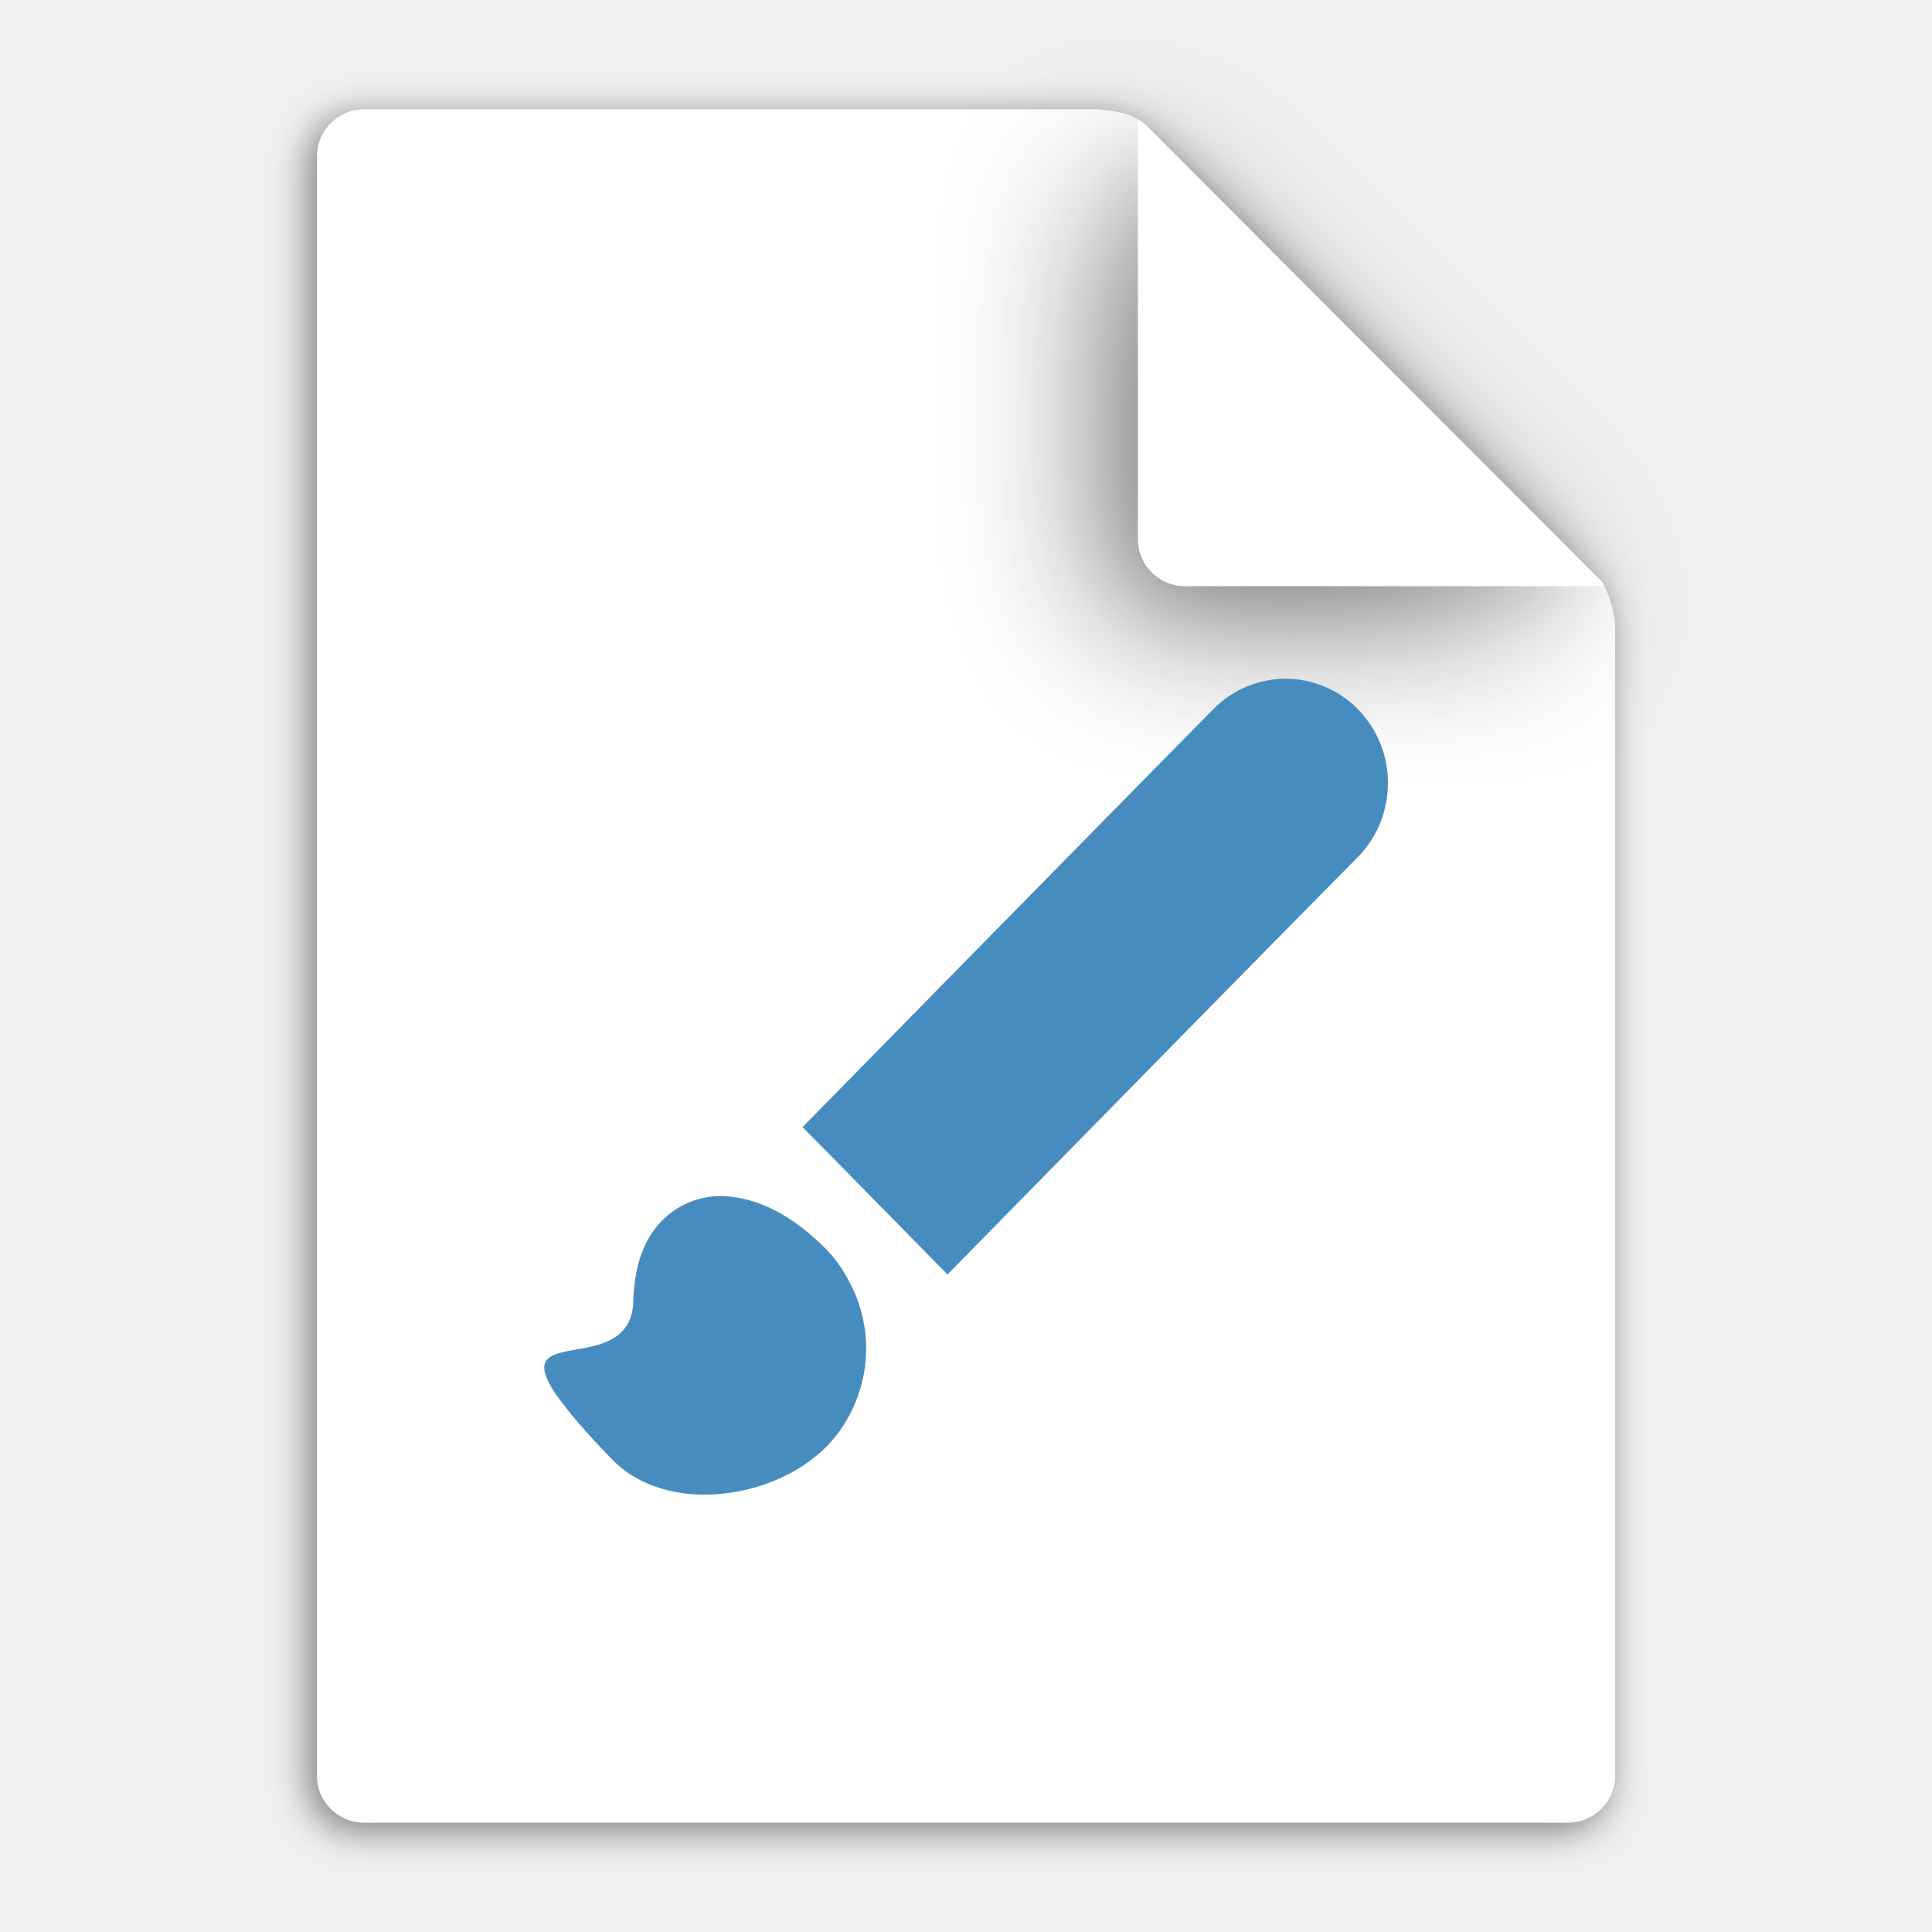
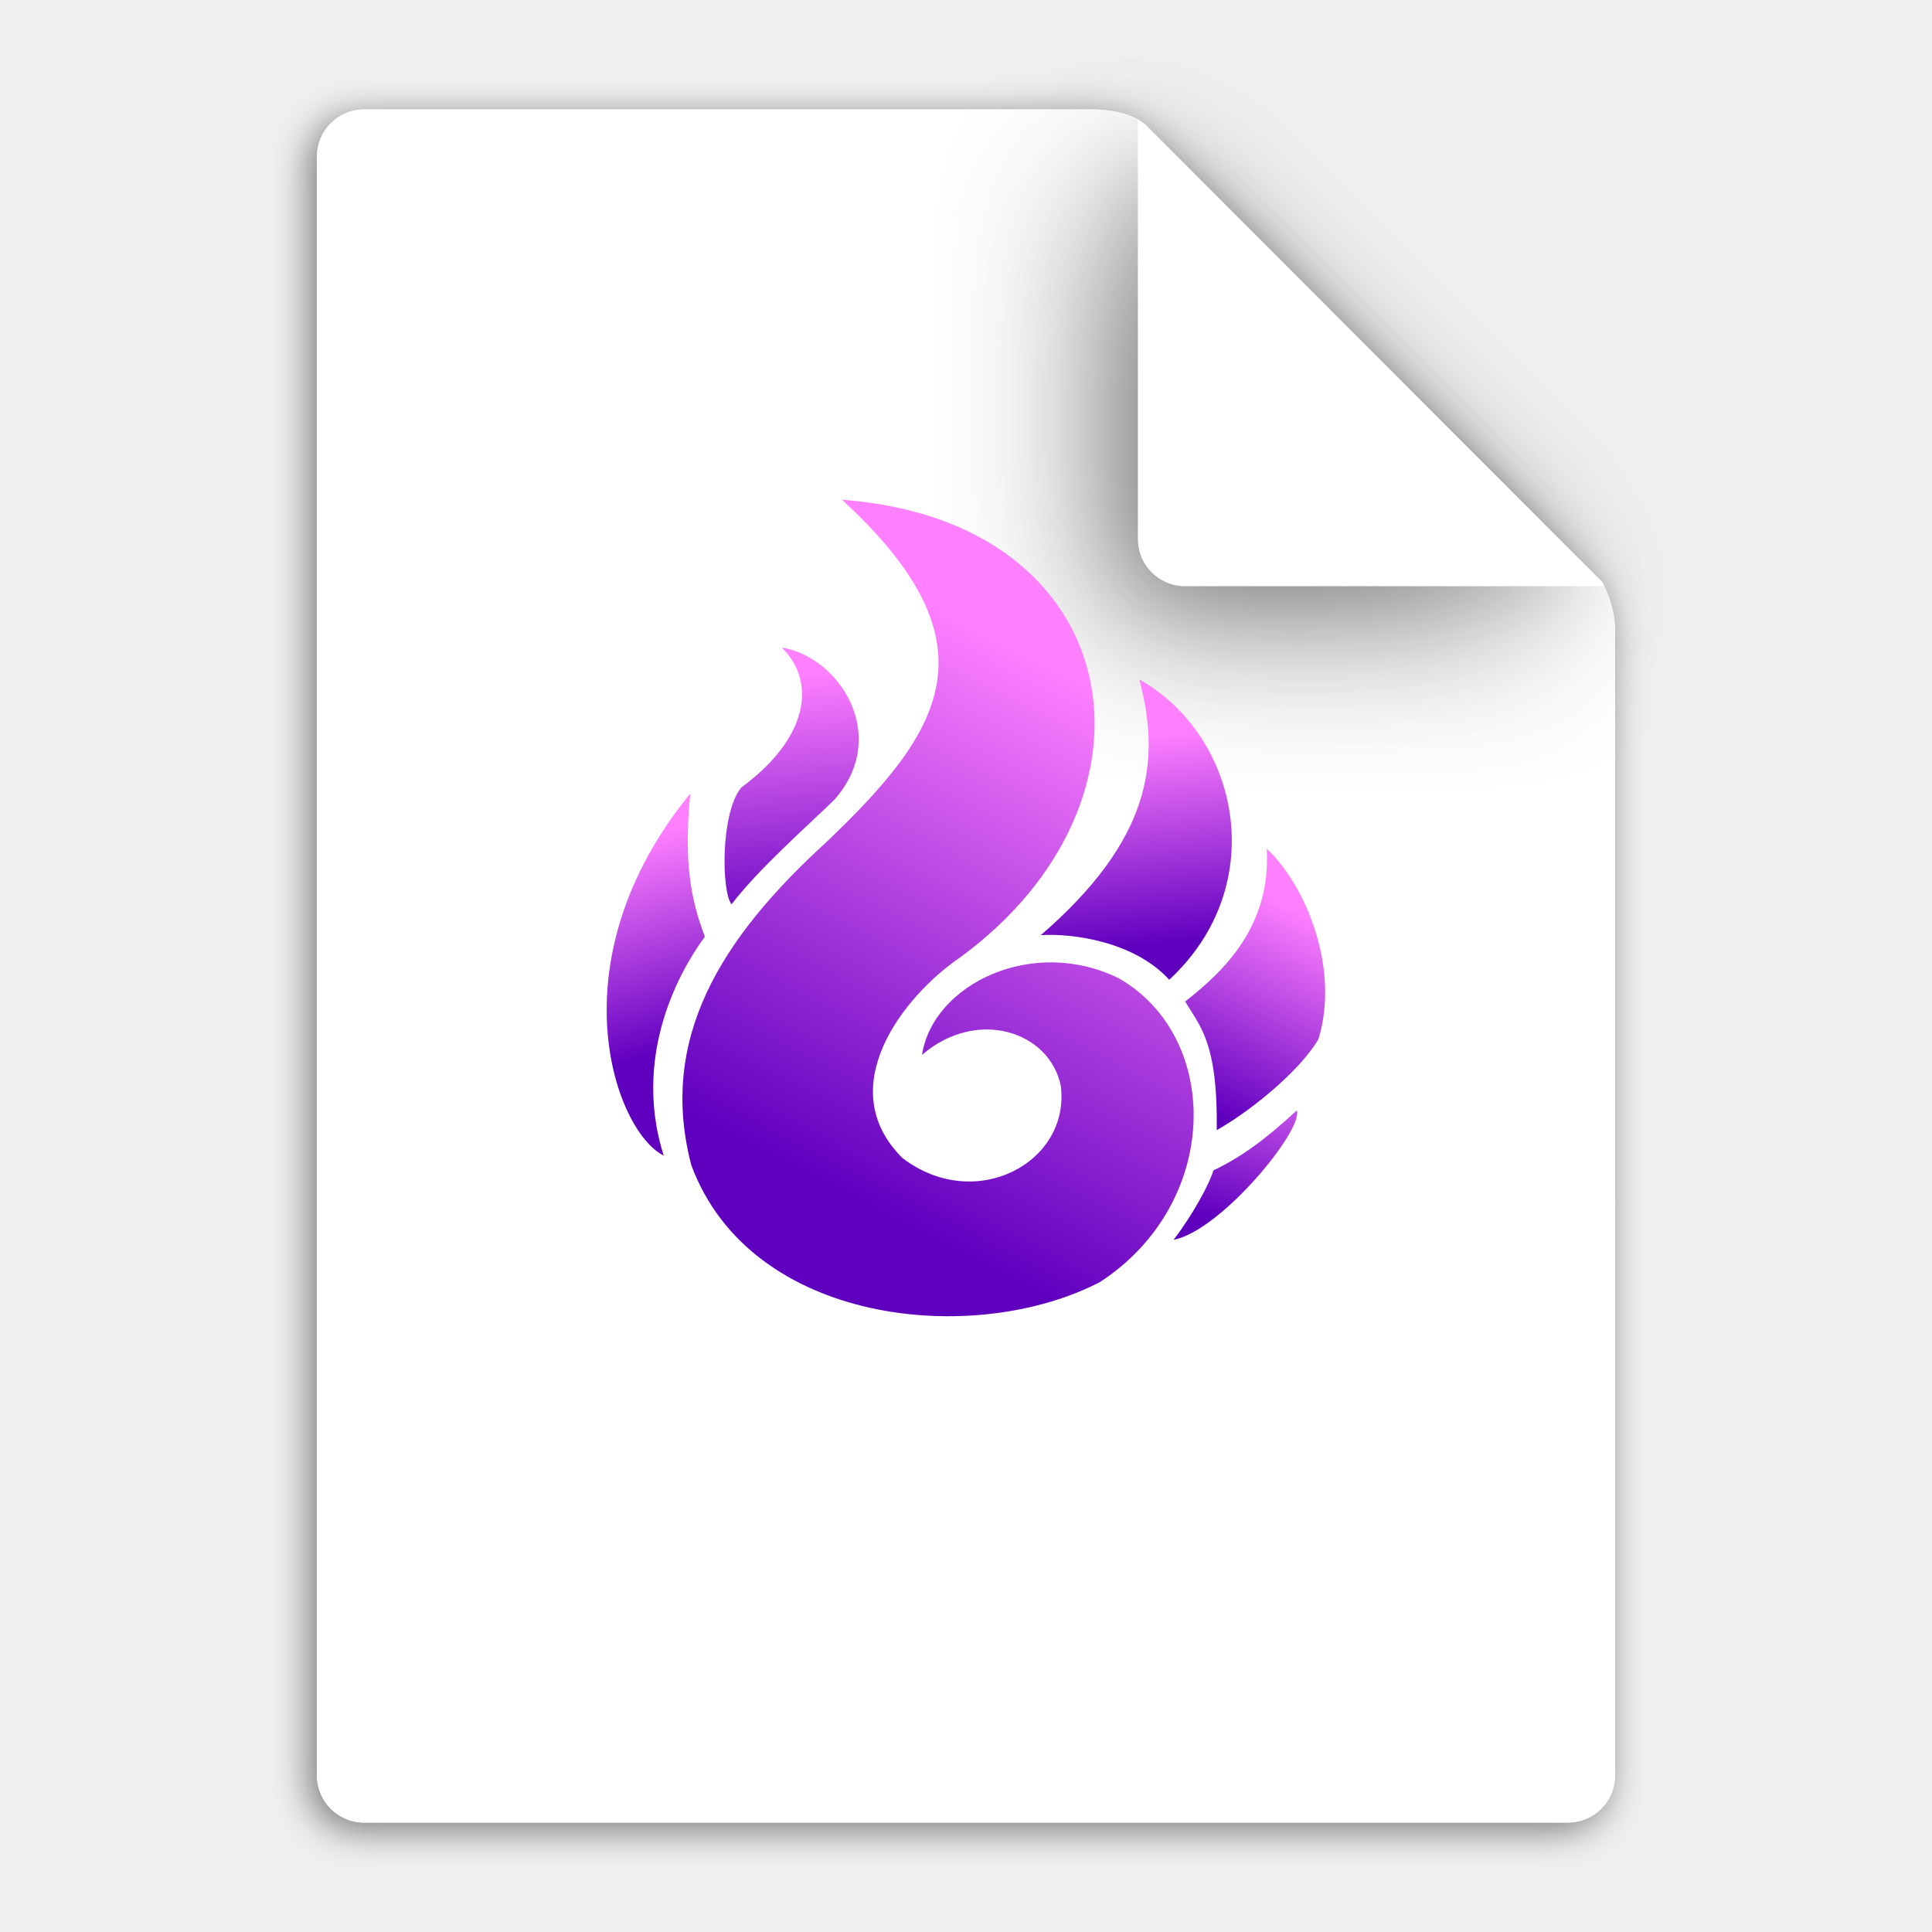
- <svg xmlns="http://www.w3.org/2000/svg" width="32" height="32">
+ <svg xmlns="http://www.w3.org/2000/svg" xmlns:xlink="http://www.w3.org/1999/xlink" width="32" height="32">
  <defs>
    <filter id="a" width="1.076" height="1.057" x="-.041" y="-.026" color-interpolation-filters="sRGB">
      <feFlood flood-color="#000" flood-opacity=".502" result="flood" />
      <feGaussianBlur in="SourceGraphic" result="blur" stdDeviation="10" />
      <feOffset dx="-4" dy="4" in="blur" result="offset" />
      <feComposite in="flood" in2="offset" operator="in" result="comp1" />
      <feComposite in="SourceGraphic" in2="comp1" result="comp2" />
    </filter>
    <filter id="b" width="2.262" height="2.261" x="-.68" y="-.582" color-interpolation-filters="sRGB">
      <feFlood flood-color="#000" flood-opacity=".4" result="flood" />
      <feGaussianBlur in="SourceGraphic" result="blur" stdDeviation="40" />
      <feOffset dx="-20" dy="20" in="blur" result="offset" />
      <feComposite in="flood" in2="offset" operator="in" result="comp1" />
      <feComposite in="SourceGraphic" in2="comp1" result="fbSourceGraphic" />
      <feColorMatrix in="fbSourceGraphic" result="fbSourceGraphicAlpha" values="0 0 0 -1 0 0 0 0 -1 0 0 0 0 -1 0 0 0 0 1 0" />
      <feFlood flood-color="#000" flood-opacity=".2" result="flood" />
      <feGaussianBlur in="fbSourceGraphic" result="blur" stdDeviation="20" />
      <feOffset dx="-4" dy="4" in="blur" result="offset" />
      <feComposite in="flood" in2="offset" operator="in" result="comp1" />
      <feComposite in="fbSourceGraphic" in2="comp1" result="comp2" />
    </filter>
  </defs>
  <path fill="#fff" d="m 193,58 c -13.85,-6.8e-5 -25,11.15 -25,25 v 858 c 0,13.85 11.15,25 25,25 h 638 c 13.85,0 25,-11.15 25,-25 0,0 -0.004,-609.403 -0.006,-609.404 -0.011,-0.54 -0.49,-11.635 -6.799,-23.109 L 727.166,186.282 607.137,66.078 C 600.033,60.162 590.478,58.524 581.41,58.002 Z" filter="url(#a)" transform="scale(.03125)" />
  <path fill="#fff" d="m 603.107,63.297 c -6.476,-3.684 -14.251,-4.866 -21.697,-5.295 L 193,58 c -13.85,-6.8e-5 -25,11.15 -25,25 v 858 c 0,13.85 11.15,25 25,25 h 638 c 13.85,0 25,-11.15 25,-25 0,0 -0.004,-609.403 -0.006,-609.404 -0.011,-0.505 -0.431,-10.253 -5.654,-20.904 H 628.107 c -13.85,0 -25,-11.15 -25,-25 z" transform="scale(.03125)" />
  <path fill="#fff" d="M 603.107,63.297 V 285.691 c 0,13.85 11.15,25 25,25 h 222.232 c -0.359,-0.732 -0.739,-1.468 -1.145,-2.205 L 727.166,186.281 607.137,66.078 c -1.27,-1.058 -2.619,-1.979 -4.029,-2.781 z" filter="url(#b)" transform="scale(.03125)" />
  <path fill="none" d="M0 0H1024V1024H0z" transform="scale(.03125)" />
-   <path fill="#478cbf" d="M21.295 11.242c-.434 0-.871.17-1.201.506l-1.471 1.494-1.965 2h-.002l-1.963 2-1.4 1.426.566.574 1.834 1.867 1.834-1.867 1.963-2 1.967-2 1.037-1.05a1.73 1.73 0 0 0 .473-.95 1.74 1.74 0 0 0-.475-1.494 1.676 1.676 0 0 0-1.197-.506zm-9.453 8.572a1.367 1.367 0 0 0-.932.463c-.215.244-.35.577-.396.965-.01.09-.024.179-.024.274 0 1.395-2.277.285-1.174 1.726.184.241.436.536.836.944.884.899 2.657.668 3.541-.23.207-.21.36-.455.47-.714a2.33 2.33 0 0 0-.089-2 2.273 2.273 0 0 0-.383-.543c-.55-.56-1.099-.829-1.584-.877a1.367 1.367 0 0 0-.265-.008z" />
+   <g transform="translate(8.64 7.68) scale(0.014375)">
+     <defs>
+       <linearGradient xlink:href="#blzA" id="blzB" x1="345.488" x2="326.393" y1="537.545" y2="278.277" gradientTransform="translate(25.645)" gradientUnits="userSpaceOnUse" />
+       <linearGradient id="blzA">
+         <stop offset="0" stop-color="#6000bf" />
+         <stop offset="1" stop-color="#ff80ff" />
+       </linearGradient>
+       <linearGradient xlink:href="#blzA" id="blzC" x1="628.385" x2="605.516" y1="554.552" y2="345.675" gradientTransform="translate(25.645)" gradientUnits="userSpaceOnUse" />
+       <linearGradient xlink:href="#blzA" id="blzD" x1="711.173" x2="813.123" y1="702.796" y2="513.799" gradientTransform="translate(25.645)" gradientUnits="userSpaceOnUse" />
+       <linearGradient xlink:href="#blzA" id="blzE" x1="263.133" x2="199.507" y1="648.504" y2="445.445" gradientTransform="translate(25.645)" gradientUnits="userSpaceOnUse" />
+       <linearGradient xlink:href="#blzA" id="blzF" x1="760.851" x2="818.785" y1="829.706" y2="638.514" gradientTransform="translate(25.645)" gradientUnits="userSpaceOnUse" />
+       <linearGradient xlink:href="#blzA" id="blzG" x1="447.231" x2="722.686" y1="825.105" y2="341.161" gradientTransform="translate(25.645)" gradientUnits="userSpaceOnUse" />
+     </defs>
+     <g color="#000" paint-order="markers stroke fill">
+       <path fill="url(#blzB)" d="m 333.041,390.832 c 60.956,-49.645 68.888,-106.282 36.834,-141.001 52.955,9.639 98.778,89.197 48.017,153.006 -26.657,28.88 -68.133,68.803 -93.604,105.416 -9.271,-12.442 -10.125,-91.913 8.753,-117.421 z" style="-inkscape-stroke:none" transform="matrix(1.26737 0 0 1.14468 -169.116 -74.144)" />
+       <path fill="url(#blzC)" d="m 605.468,539.317 c 99.495,-95.417 109.652,-174.007 89.512,-257.379 90.54,56.344 120.323,206.655 27.218,302.306 -32.452,-39.308 -89.422,-46.801 -116.73,-44.926 z" style="-inkscape-stroke:none" transform="matrix(1.26737 0 0 1.14468 -169.116 -74.144)" />
+       <path fill="url(#blzD)" d="m 765.397,735.61 c 1.027,-90.005 -16.07,-105.169 -28.652,-129.511 34.981,-30.439 78.22,-75.638 74.074,-153.8 36.265,37.795 66.663,121.656 46.942,191.96 -14.859,28.349 -56.524,68.798 -92.364,91.35 z" style="-inkscape-stroke:none" transform="matrix(1.26737 0 0 1.14468 -169.116 -74.144)" />
+       <path fill="url(#blzE)" d="m 286.772,396.801 c -5.933,67.162 -0.014,105.765 13.279,144.12 C 286.963,560.259 230.933,650.697 262.607,761.242 218.558,737.233 161.826,566.002 286.772,396.801 Z" style="-inkscape-stroke:none" transform="matrix(1.26737 0 0 1.14468 -169.116 -74.144)" />
+       <path fill="url(#blzF)" d="m 726.132,846.03 c 17.736,-25.59 32.55,-56.278 36.255,-69.905 25.026,-13.294 46.489,-30.414 75.78,-60.351 6.376,19.042 -68.605,120.855 -112.035,130.255 z" style="-inkscape-stroke:none" transform="matrix(1.26737 0 0 1.14468 -169.116 -74.144)" />
+       <path fill="url(#blzG)" d="m 287.624,770.662 c -29.781,-126.684 26.211,-227.139 122.275,-324.391 105.332,-111.102 158.665,-199.02 14.749,-345.209 261.967,21.801 302.853,302.608 107.166,460.898 -51.666,39.082 -116.359,131.072 -52.202,201.699 66.221,56.081 152.881,4.625 143.984,-72.616 C 613.313,635.784 547.105,612.403 497.426,659.869 507.381,588.255 598.947,539.692 677.165,583.255 770.053,643.46 769.049,809.072 659.32,888.466 545.235,954.136 341.346,931.823 287.624,770.662 Z" style="-inkscape-stroke:none" transform="matrix(1.26737 0 0 1.14468 -169.116 -74.144)" />
+     </g>
+   </g>
</svg>
